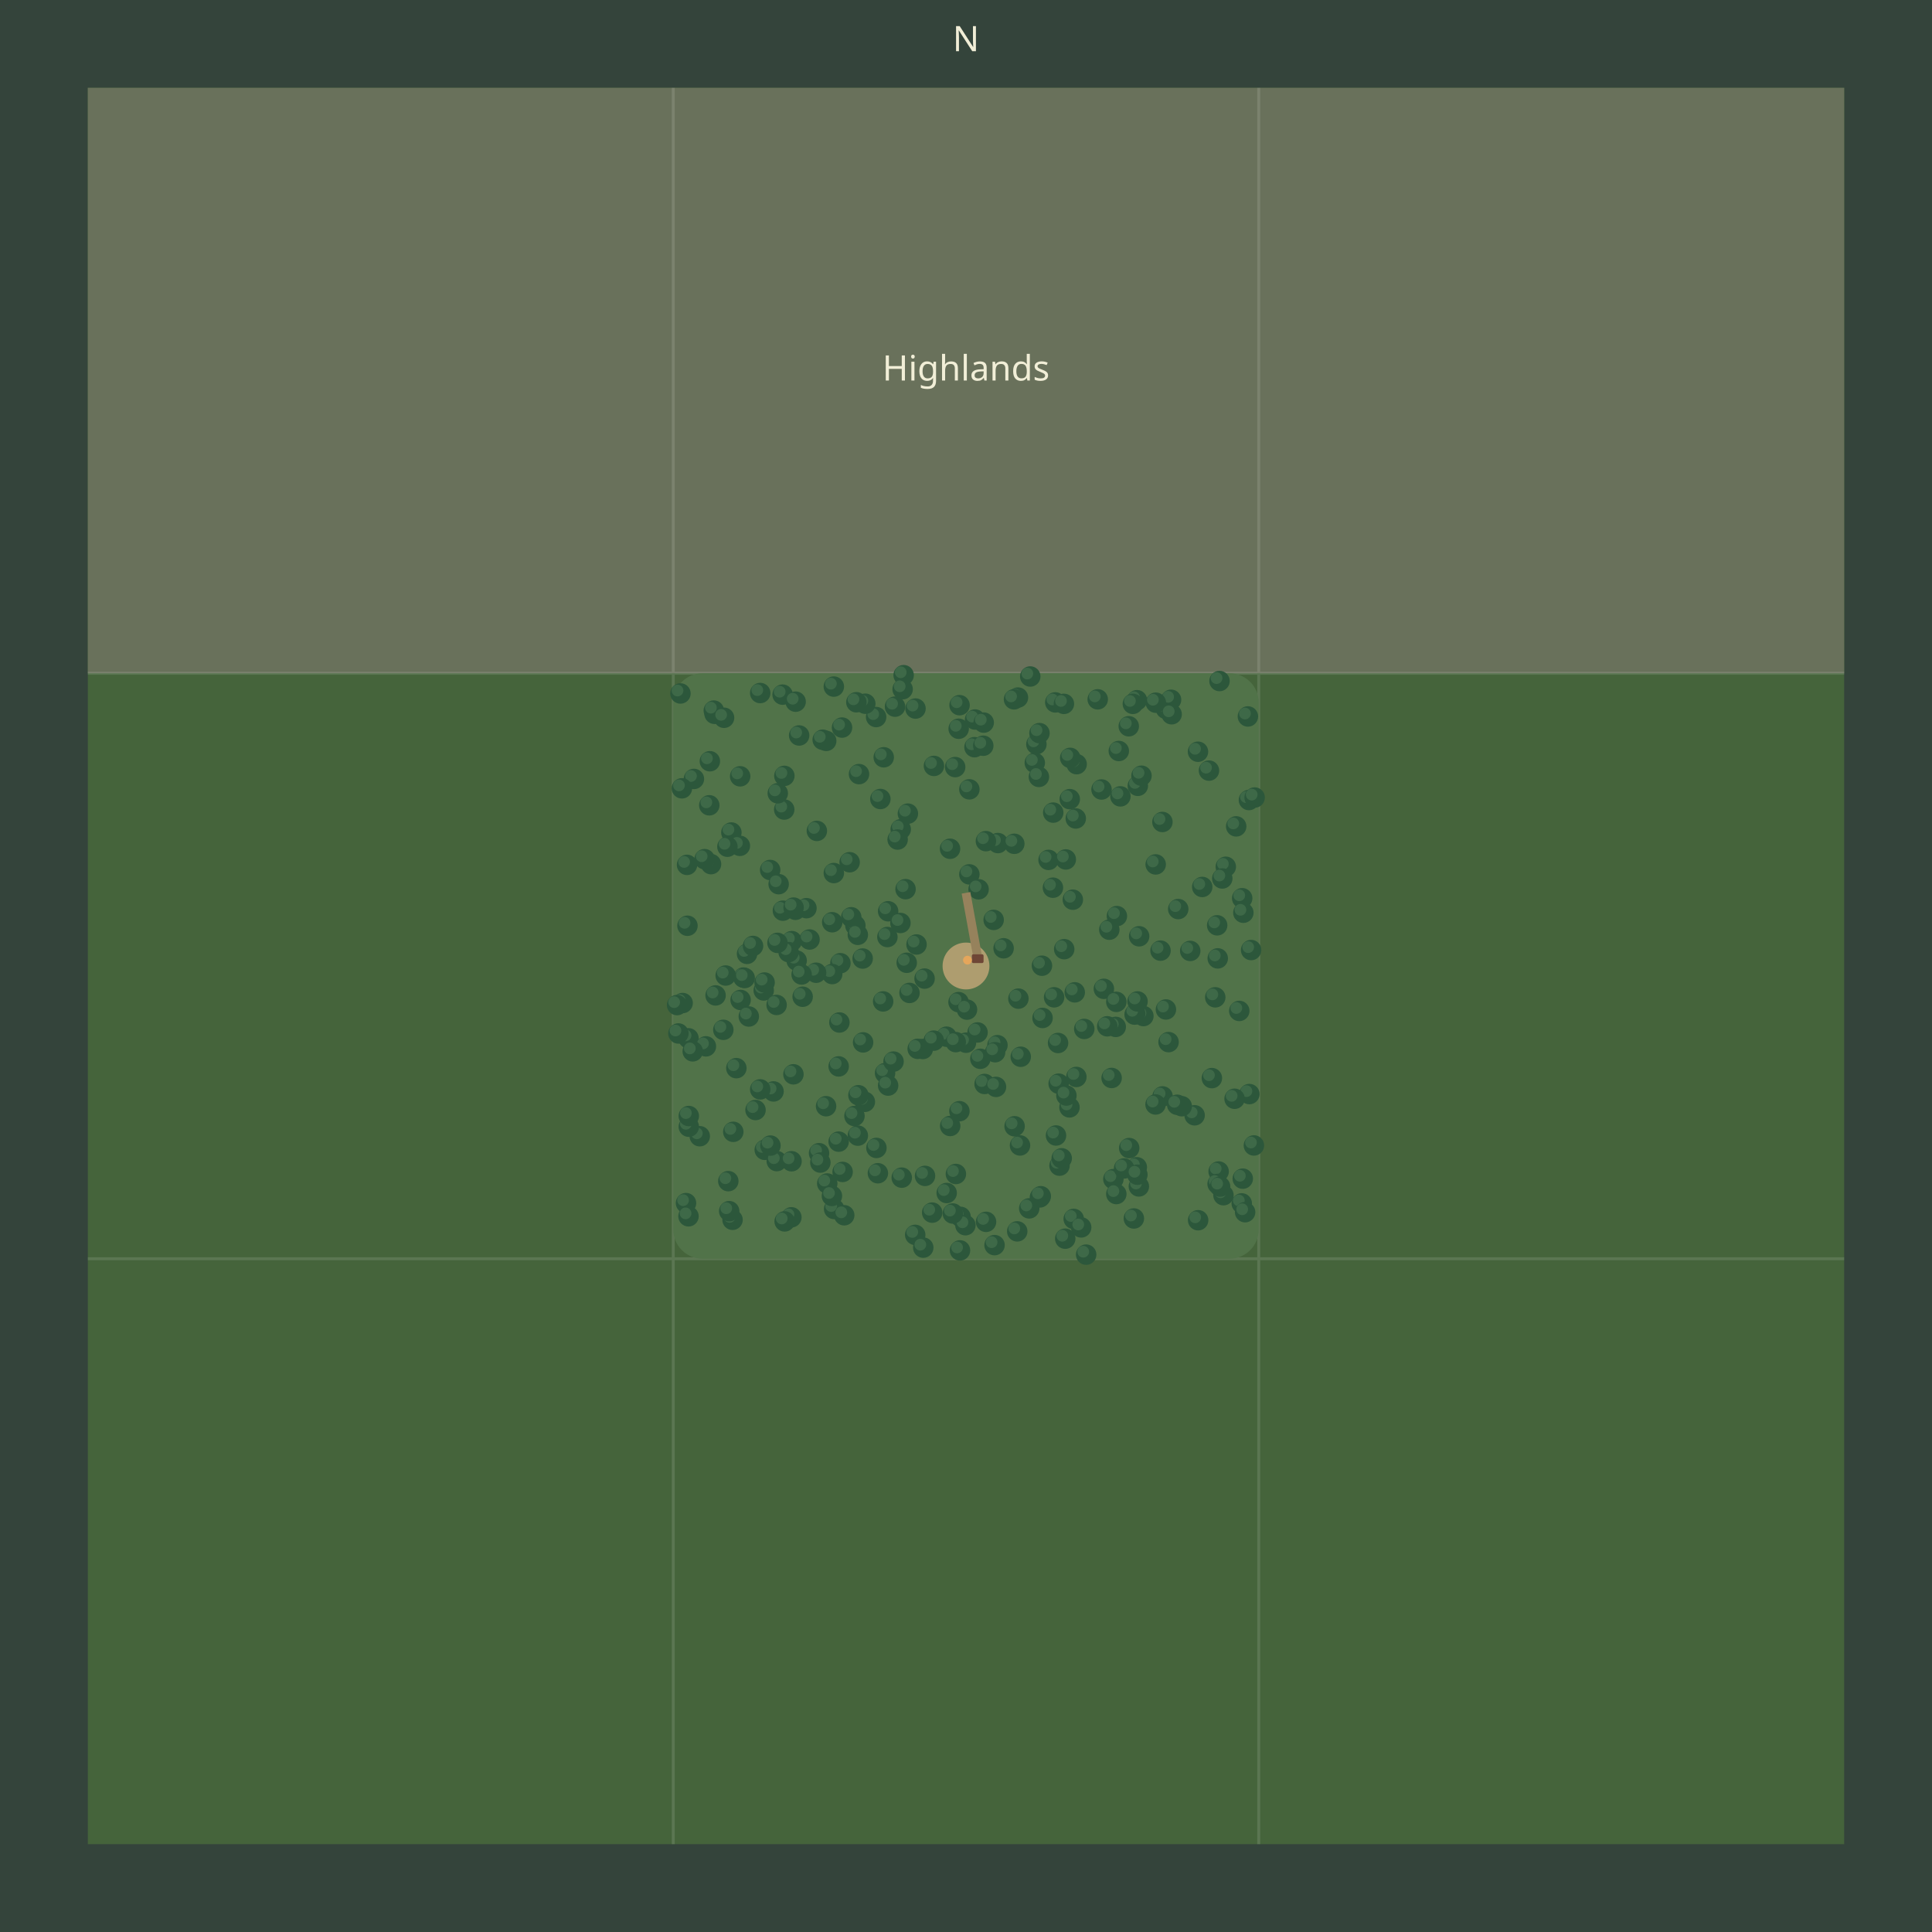
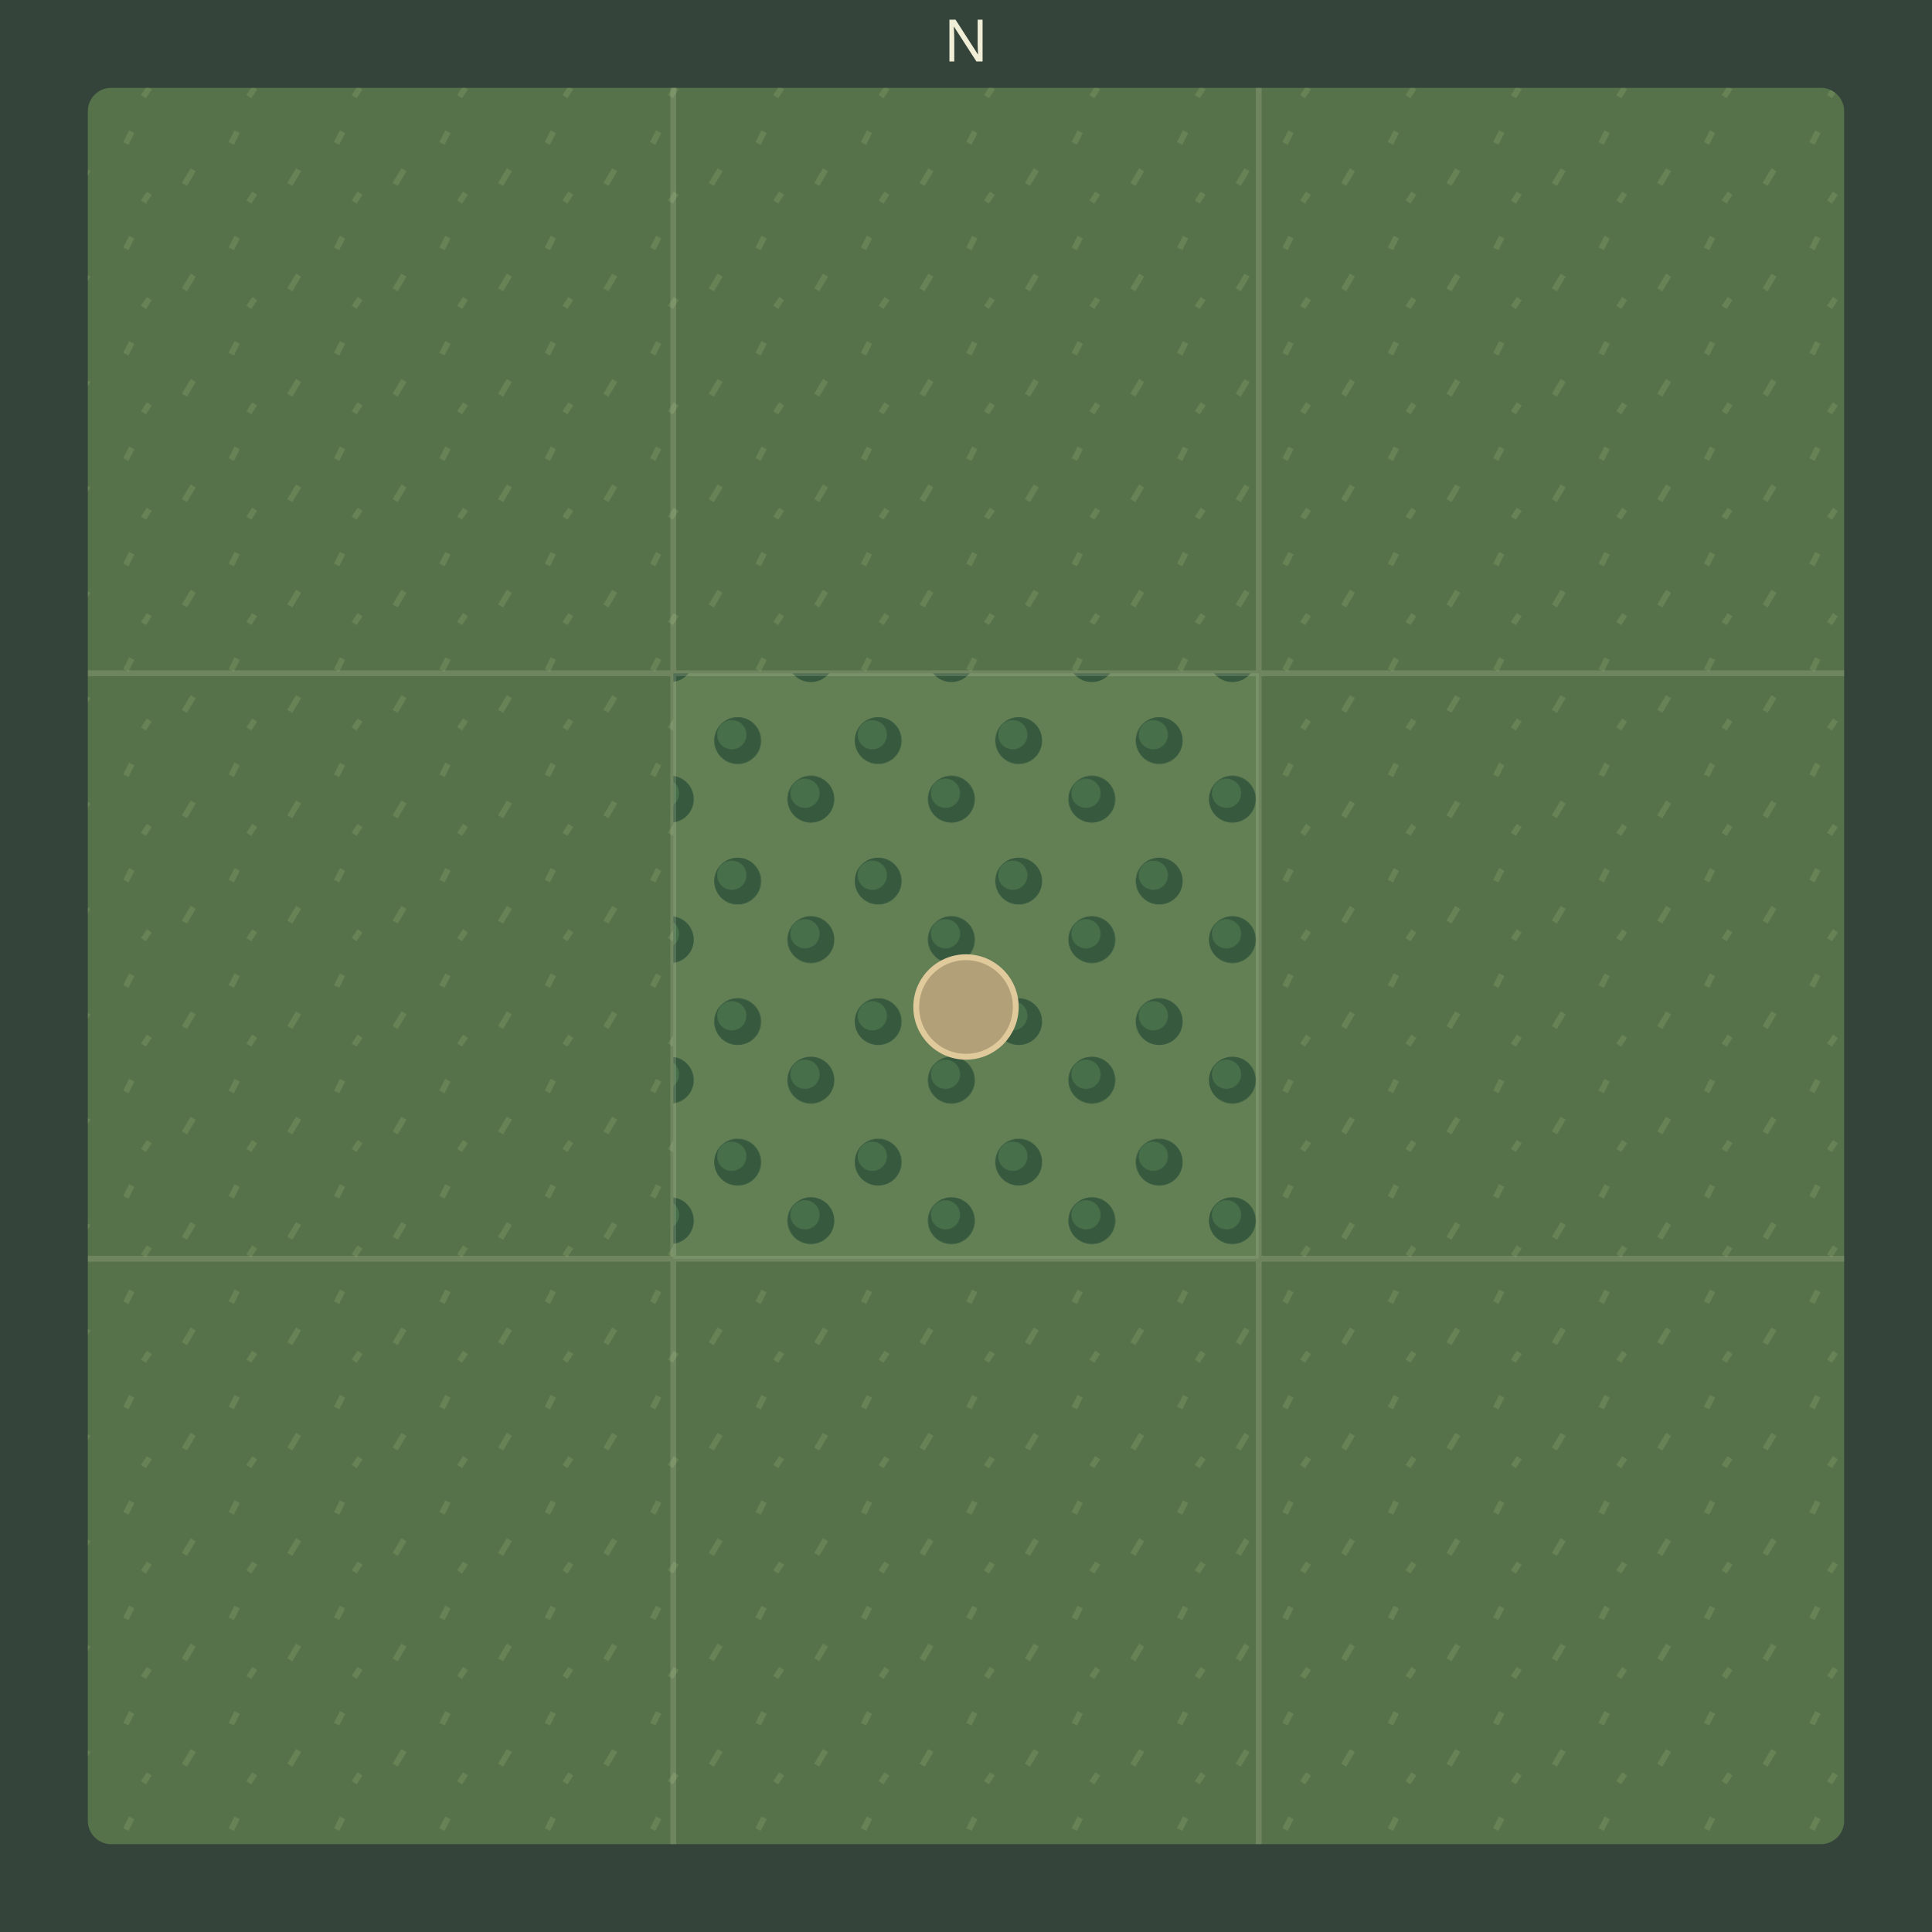
- <svg xmlns="http://www.w3.org/2000/svg" viewBox="-400 -400 1320 1320">
-   <rect x="-400" y="-400" width="1320" height="1320" fill="#34443b" />
-   <rect x="-340" y="-340" width="1200" height="1200" fill="#45643b" />
-   <rect x="-340" y="-340" width="1200" height="400" fill="#69715b" />
-   <path d="M60 -340V860M460 -340V860M-340 60H860M-340 460H860" stroke="#ffffff" stroke-opacity="0.12" stroke-width="2" />
-   <g font-family="sans-serif" font-size="24" fill="#f1eed7" text-anchor="middle">
-     <text x="260" y="-365">N</text>
-     <text x="260" y="-140">Highlands</text>
-   </g>
-   <rect x="60" y="60" width="400" height="400" rx="20" fill="#517349" />
+ <svg xmlns="http://www.w3.org/2000/svg" viewBox="0 0 660 660">
  <defs>
+     <pattern id="grass" width="36" height="36" patternUnits="userSpaceOnUse">
+       <path d="M7 13l2-4m18 18 3-5M13 33l2-3" stroke="#88a16a" stroke-width="2" opacity=".35" />
+     </pattern>
    <g id="tree">
-       <circle r="7" fill="#2c573b" />
-       <circle cx="-2" cy="-2" r="4" fill="#3e6948" />
+       <circle r="8" fill="#284c37" />
+       <circle cx="-2" cy="-2" r="5" fill="#3d6947" />
    </g>
+     <pattern id="trees" width="48" height="48" patternUnits="userSpaceOnUse">
+       <use href="#tree" x="12" y="13" />
+       <use href="#tree" x="37" y="33" />
+     </pattern>
  </defs>
-   <use href="#tree" x="330.9" y="146.0" />
-   <use href="#tree" x="217.4" y="61.3" />
-   <use href="#tree" x="175.7" y="400.7" />
-   <use href="#tree" x="164.4" y="355.8" />
-   <use href="#tree" x="190.9" y="352.8" />
-   <use href="#tree" x="103.1" y="329.8" />
-   <use href="#tree" x="184.4" y="232.3" />
-   <use href="#tree" x="140.7" y="431.7" />
-   <use href="#tree" x="141.0" y="243.0" />
-   <use href="#tree" x="215.4" y="166.6" />
-   <use href="#tree" x="381.2" y="294.2" />
-   <use href="#tree" x="99.7" y="168.8" />
-   <use href="#tree" x="362.3" y="301.6" />
-   <use href="#tree" x="323.3" y="340.4" />
-   <use href="#tree" x="426.0" y="126.5" />
-   <use href="#tree" x="376.8" y="78.4" />
-   <use href="#tree" x="153.1" y="241.9" />
-   <use href="#tree" x="352.6" y="139.4" />
-   <use href="#tree" x="216.1" y="404.6" />
-   <use href="#tree" x="310.5" y="418.1" />
-   <use href="#tree" x="342.1" y="457.2" />
-   <use href="#tree" x="107.9" y="267.9" />
-   <use href="#tree" x="260.0" y="312.4" />
-   <use href="#tree" x="418.5" y="113.6" />
-   <use href="#tree" x="416.2" y="362.0" />
-   <use href="#tree" x="70.4" y="309.4" />
-   <use href="#tree" x="105.5" y="177.9" />
-   <use href="#tree" x="165.2" y="408.6" />
-   <use href="#tree" x="173.5" y="298.6" />
-   <use href="#tree" x="354.2" y="275.6" />
-   <use href="#tree" x="180.5" y="189.1" />
-   <use href="#tree" x="78.1" y="376.3" />
-   <use href="#tree" x="335.0" y="159.2" />
-   <use href="#tree" x="100.5" y="433.4" />
-   <use href="#tree" x="262.3" y="197.4" />
-   <use href="#tree" x="66.4" y="285.3" />
-   <use href="#tree" x="169.9" y="426.0" />
-   <use href="#tree" x="128.5" y="345.7" />
-   <use href="#tree" x="246.8" y="415.1" />
-   <use href="#tree" x="308.1" y="108.5" />
-   <use href="#tree" x="333.6" y="432.8" />
-   <use href="#tree" x="319.4" y="206.5" />
-   <use href="#tree" x="63.5" y="306.1" />
-   <use href="#tree" x="321.0" y="79.9" />
-   <use href="#tree" x="431.6" y="232.2" />
-   <use href="#tree" x="295.5" y="76.6" />
-   <use href="#tree" x="144.3" y="256.3" />
-   <use href="#tree" x="84.6" y="150.2" />
-   <use href="#tree" x="321.5" y="375.8" />
-   <use href="#tree" x="138.8" y="250.5" />
-   <use href="#tree" x="360.7" y="405.6" />
-   <use href="#tree" x="189.4" y="254.9" />
-   <use href="#tree" x="164.5" y="106.2" />
-   <use href="#tree" x="350.0" y="77.8" />
-   <use href="#tree" x="316.4" y="187.5" />
-   <use href="#tree" x="174.2" y="258.1" />
-   <use href="#tree" x="231.7" y="268.6" />
-   <use href="#tree" x="85.0" y="120.1" />
-   <use href="#tree" x="121.8" y="276.7" />
-   <use href="#tree" x="432.0" y="254.8" />
-   <use href="#tree" x="407.4" y="355.8" />
-   <use href="#tree" x="246.7" y="308.3" />
-   <use href="#tree" x="189.7" y="312.2" />
-   <use href="#tree" x="238.1" y="123.3" />
-   <use href="#tree" x="448.4" y="422.2" />
-   <use href="#tree" x="327.1" y="248.5" />
-   <use href="#tree" x="225.3" y="443.7" />
-   <use href="#tree" x="204.7" y="333.2" />
-   <use href="#tree" x="206.8" y="222.6" />
-   <use href="#tree" x="206.8" y="341.7" />
-   <use href="#tree" x="169.7" y="69.1" />
-   <use href="#tree" x="216.7" y="70.9" />
-   <use href="#tree" x="126.2" y="194.4" />
-   <use href="#tree" x="281.8" y="176.0" />
-   <use href="#tree" x="265.8" y="110.5" />
-   <use href="#tree" x="295.0" y="441.3" />
-   <use href="#tree" x="333.0" y="214.7" />
-   <use href="#tree" x="158.1" y="167.7" />
-   <use href="#tree" x="394.3" y="349.1" />
-   <use href="#tree" x="119.4" y="344.3" />
-   <use href="#tree" x="295.8" y="282.3" />
-   <use href="#tree" x="88.9" y="280.1" />
-   <use href="#tree" x="278.9" y="228.5" />
-   <use href="#tree" x="201.5" y="145.9" />
-   <use href="#tree" x="330.7" y="356.6" />
-   <use href="#tree" x="198.6" y="89.9" />
-   <use href="#tree" x="148.4" y="281.0" />
-   <use href="#tree" x="181.6" y="226.7" />
-   <use href="#tree" x="378.1" y="410.6" />
-   <use href="#tree" x="136.1" y="434.5" />
-   <use href="#tree" x="110.4" y="251.7" />
-   <use href="#tree" x="255.6" y="81.8" />
-   <use href="#tree" x="70.6" y="369.8" />
-   <use href="#tree" x="183.8" y="362.5" />
-   <use href="#tree" x="375.2" y="293.2" />
-   <use href="#tree" x="114.5" y="246.3" />
-   <use href="#tree" x="122.5" y="385.6" />
-   <use href="#tree" x="303.2" y="425.6" />
-   <use href="#tree" x="362.7" y="284.5" />
-   <use href="#tree" x="85.8" y="190.4" />
-   <use href="#tree" x="444.6" y="164.6" />
-   <use href="#tree" x="396.6" y="84.3" />
-   <use href="#tree" x="168.6" y="265.5" />
-   <use href="#tree" x="356.5" y="301.2" />
-   <use href="#tree" x="446.7" y="290.7" />
-   <use href="#tree" x="68.7" y="422.0" />
-   <use href="#tree" x="230.8" y="452.4" />
-   <use href="#tree" x="303.9" y="62.2" />
-   <use href="#tree" x="433.2" y="65.3" />
-   <use href="#tree" x="159.6" y="387.9" />
-   <use href="#tree" x="88.2" y="87.7" />
-   <use href="#tree" x="70.4" y="431.0" />
-   <use href="#tree" x="326.9" y="80.9" />
-   <use href="#tree" x="273.7" y="434.8" />
-   <use href="#tree" x="74.1" y="132.2" />
-   <use href="#tree" x="335.4" y="335.8" />
-   <use href="#tree" x="453.6" y="347.5" />
-   <use href="#tree" x="119.4" y="73.5" />
-   <use href="#tree" x="82.3" y="314.9" />
-   <use href="#tree" x="132.0" y="204.1" />
-   <use href="#tree" x="255.5" y="359.2" />
-   <use href="#tree" x="311.1" y="417.3" />
-   <use href="#tree" x="453.3" y="146.6" />
-   <use href="#tree" x="143.5" y="221.6" />
-   <use href="#tree" x="168.6" y="230.1" />
-   <use href="#tree" x="186.1" y="375.9" />
-   <use href="#tree" x="256.3" y="431.4" />
-   <use href="#tree" x="457.2" y="144.9" />
-   <use href="#tree" x="151.0" y="220.5" />
-   <use href="#tree" x="130.7" y="393.3" />
-   <use href="#tree" x="213.3" y="173.6" />
-   <use href="#tree" x="87.7" y="85.5" />
-   <use href="#tree" x="160.5" y="394.3" />
-   <use href="#tree" x="255.0" y="97.9" />
-   <use href="#tree" x="226.2" y="245.3" />
-   <use href="#tree" x="454.8" y="249.1" />
-   <use href="#tree" x="198.8" y="384.3" />
-   <use href="#tree" x="268.6" y="207.6" />
-   <use href="#tree" x="296.9" y="382.6" />
-   <use href="#tree" x="64.9" y="73.8" />
-   <use href="#tree" x="335.6" y="122.1" />
-   <use href="#tree" x="396.6" y="289.7" />
-   <use href="#tree" x="134.7" y="74.6" />
-   <use href="#tree" x="418.6" y="433.7" />
-   <use href="#tree" x="311.9" y="259.8" />
-   <use href="#tree" x="69.7" y="232.5" />
-   <use href="#tree" x="320.2" y="281.4" />
-   <use href="#tree" x="162.1" y="105.4" />
-   <use href="#tree" x="328.6" y="348.5" />
-   <use href="#tree" x="371.2" y="96.2" />
-   <use href="#tree" x="215.2" y="230.6" />
-   <use href="#tree" x="97.6" y="407.0" />
-   <use href="#tree" x="400.1" y="78.1" />
-   <use href="#tree" x="432.6" y="400.4" />
-   <use href="#tree" x="340.8" y="303.0" />
-   <use href="#tree" x="146.0" y="102.5" />
-   <use href="#tree" x="98.2" y="427.5" />
-   <use href="#tree" x="199.8" y="401.6" />
-   <use href="#tree" x="218.7" y="207.5" />
-   <use href="#tree" x="266.2" y="91.6" />
-   <use href="#tree" x="253.1" y="402.1" />
-   <use href="#tree" x="279.5" y="450.7" />
-   <use href="#tree" x="323.9" y="396.4" />
-   <use href="#tree" x="254.9" y="284.7" />
-   <use href="#tree" x="431.9" y="408.9" />
-   <use href="#tree" x="173.0" y="328.6" />
-   <use href="#tree" x="267.9" y="305.4" />
-   <use href="#tree" x="452.6" y="89.5" />
-   <use href="#tree" x="437.5" y="192.2" />
-   <use href="#tree" x="378.3" y="239.7" />
-   <use href="#tree" x="140.8" y="393.4" />
-   <use href="#tree" x="135.8" y="153.1" />
-   <use href="#tree" x="327.8" y="446.3" />
-   <use href="#tree" x="176.8" y="430.3" />
-   <use href="#tree" x="269.8" y="323.4" />
-   <use href="#tree" x="253.0" y="312.0" />
-   <use href="#tree" x="221.4" y="278.4" />
-   <use href="#tree" x="374.7" y="432.5" />
-   <use href="#tree" x="363.1" y="225.9" />
-   <use href="#tree" x="376.7" y="397.5" />
-   <use href="#tree" x="175.3" y="97.1" />
-   <use href="#tree" x="443.5" y="350.7" />
-   <use href="#tree" x="210.5" y="325.3" />
-   <use href="#tree" x="191.2" y="80.8" />
-   <use href="#tree" x="260.7" y="289.8" />
-   <use href="#tree" x="421.4" y="206.0" />
-   <use href="#tree" x="435.1" y="200.2" />
-   <use href="#tree" x="236.9" y="428.5" />
-   <use href="#tree" x="307.0" y="121.2" />
-   <use href="#tree" x="206.3" y="240.2" />
-   <use href="#tree" x="389.7" y="80.1" />
-   <use href="#tree" x="389.5" y="354.6" />
-   <use href="#tree" x="389.6" y="190.6" />
-   <use href="#tree" x="186.1" y="238.7" />
-   <use href="#tree" x="377.4" y="136.9" />
-   <use href="#tree" x="157.6" y="264.6" />
-   <use href="#tree" x="325.4" y="391.4" />
-   <use href="#tree" x="365.5" y="144.1" />
-   <use href="#tree" x="292.8" y="77.8" />
-   <use href="#tree" x="186.5" y="348.3" />
-   <use href="#tree" x="448.7" y="213.7" />
-   <use href="#tree" x="62.6" y="286.7" />
-   <use href="#tree" x="186.9" y="128.9" />
-   <use href="#tree" x="449.1" y="405.3" />
-   <use href="#tree" x="331.2" y="117.8" />
-   <use href="#tree" x="106.0" y="283.2" />
-   <use href="#tree" x="73.3" y="318.3" />
-   <use href="#tree" x="293.0" y="176.5" />
-   <use href="#tree" x="169.7" y="196.5" />
-   <use href="#tree" x="281.5" y="314.1" />
-   <use href="#tree" x="262.3" y="139.3" />
-   <use href="#tree" x="375.6" y="292.6" />
-   <use href="#tree" x="377.2" y="284.2" />
-   <use href="#tree" x="249.2" y="369.3" />
-   <use href="#tree" x="259.6" y="437.1" />
-   <use href="#tree" x="398.4" y="312.0" />
-   <use href="#tree" x="203.8" y="117.4" />
-   <use href="#tree" x="334.3" y="278.0" />
-   <use href="#tree" x="405.0" y="221.1" />
-   <use href="#tree" x="404.3" y="354.8" />
-   <use href="#tree" x="374.0" y="80.9" />
-   <use href="#tree" x="220.3" y="155.9" />
-   <use href="#tree" x="449.5" y="223.6" />
-   <use href="#tree" x="362.7" y="415.8" />
-   <use href="#tree" x="105.7" y="130.4" />
-   <use href="#tree" x="368.0" y="398.3" />
-   <use href="#tree" x="377.1" y="402.6" />
-   <use href="#tree" x="400.5" y="88.0" />
-   <use href="#tree" x="272.7" y="340.6" />
-   <use href="#tree" x="364.4" y="113.1" />
-   <use href="#tree" x="122.4" y="271.3" />
-   <use href="#tree" x="319.6" y="155.2" />
-   <use href="#tree" x="65.9" y="138.6" />
-   <use href="#tree" x="309.8" y="130.8" />
-   <use href="#tree" x="111.6" y="294.5" />
-   <use href="#tree" x="310.2" y="100.9" />
-   <use href="#tree" x="225.5" y="84.1" />
-   <use href="#tree" x="272.1" y="93.7" />
-   <use href="#tree" x="450.7" y="428.2" />
-   <use href="#tree" x="142.1" y="334.0" />
-   <use href="#tree" x="273.6" y="174.7" />
-   <use href="#tree" x="297.4" y="322.0" />
-   <use href="#tree" x="130.6" y="286.6" />
-   <use href="#tree" x="456.7" y="382.6" />
-   <use href="#tree" x="131.2" y="244.2" />
-   <use href="#tree" x="131.4" y="142.0" />
-   <use href="#tree" x="251.0" y="429.1" />
-   <use href="#tree" x="249.1" y="179.9" />
-   <use href="#tree" x="293.2" y="369.5" />
-   <use href="#tree" x="435.9" y="416.6" />
-   <use href="#tree" x="70.6" y="362.5" />
-   <use href="#tree" x="413.2" y="249.7" />
-   <use href="#tree" x="322.9" y="312.6" />
-   <use href="#tree" x="203.4" y="284.2" />
-   <use href="#tree" x="134.9" y="222.2" />
-   <use href="#tree" x="185.1" y="79.8" />
-   <use href="#tree" x="371.5" y="384.4" />
-   <use href="#tree" x="433.6" y="410.7" />
-   <use href="#tree" x="430.3" y="281.4" />
-   <use href="#tree" x="392.9" y="249.5" />
-   <use href="#tree" x="230.5" y="316.7" />
-   <use href="#tree" x="285.7" y="247.9" />
-   <use href="#tree" x="108.8" y="268.2" />
-   <use href="#tree" x="252.6" y="124.1" />
-   <use href="#tree" x="126.4" y="382.7" />
-   <use href="#tree" x="94.2" y="303.6" />
-   <use href="#tree" x="227.0" y="316.6" />
-   <use href="#tree" x="94.7" y="90.4" />
-   <use href="#tree" x="81.4" y="187.0" />
-   <use href="#tree" x="147.7" y="265.8" />
-   <use href="#tree" x="219.5" y="257.8" />
-   <use href="#tree" x="101.0" y="373.3" />
-   <use href="#tree" x="97.0" y="178.5" />
-   <use href="#tree" x="69.4" y="190.9" />
-   <use href="#tree" x="168.4" y="417.1" />
-   <use href="#tree" x="394.2" y="161.6" />
-   <use href="#tree" x="116.2" y="358.4" />
-   <use href="#tree" x="359.5" y="336.5" />
-   <use href="#tree" x="357.9" y="235.2" />
-   <use href="#tree" x="280.5" y="342.6" />
-   <use href="#tree" x="271.8" y="109.5" />
-   <use href="#tree" x="95.8" y="266.5" />
-   <use href="#tree" x="255.9" y="454.3" />
-   <use href="#tree" x="173.0" y="380.0" />
-   <use href="#tree" x="328.2" y="187.2" />
-   <use href="#tree" x="312.3" y="295.5" />
-   <use href="#tree" x="379.9" y="130.0" />
-   <use href="#tree" x="338.7" y="438.6" />
-   <use href="#tree" x="135.9" y="130.1" />
-   <use href="#tree" x="142.2" y="220.1" />
-   <use href="#tree" x="428.0" y="336.6" />
-   <use href="#tree" x="238.0" y="311.0" />
-   <use href="#tree" x="279.9" y="318.9" />
-   <use href="#tree" x="143.6" y="79.4" />
-   <use href="#tree" x="211.5" y="82.8" />
-   <use href="#tree" x="232.0" y="403.4" />
-   <circle cx="260" cy="260" r="16" fill="#ae9d6f" />
-   <path d="M268 254L260 210" stroke="#96825c" stroke-width="6" />
-   <rect x="264" y="252" width="8" height="6" rx="1" fill="#6e4636" />
-   <circle cx="261" cy="256" r="3" fill="#e5a65b" />
+   <rect width="660" height="660" fill="#34443b" />
+   <rect x="30" y="30" width="600" height="600" rx="8" fill="#56724a" />
+   <rect x="30" y="30" width="600" height="600" rx="8" fill="url(#grass)" />
+   <rect x="230" y="230" width="200" height="200" fill="#638055" />
+   <rect x="230" y="230" width="200" height="200" fill="url(#trees)" opacity=".75" />
+   <circle cx="330" cy="344" r="17" fill="#b2a078" stroke="#e0c99a" stroke-width="2" />
+   <path d="M30 230h600M30 430h600M230 30v600M430 30v600" stroke="#f0ead2" stroke-opacity=".16" stroke-width="2" />
+   <text x="330" y="21" text-anchor="middle" fill="#f1eed7" font-family="sans-serif" font-size="20">N</text>
</svg>
